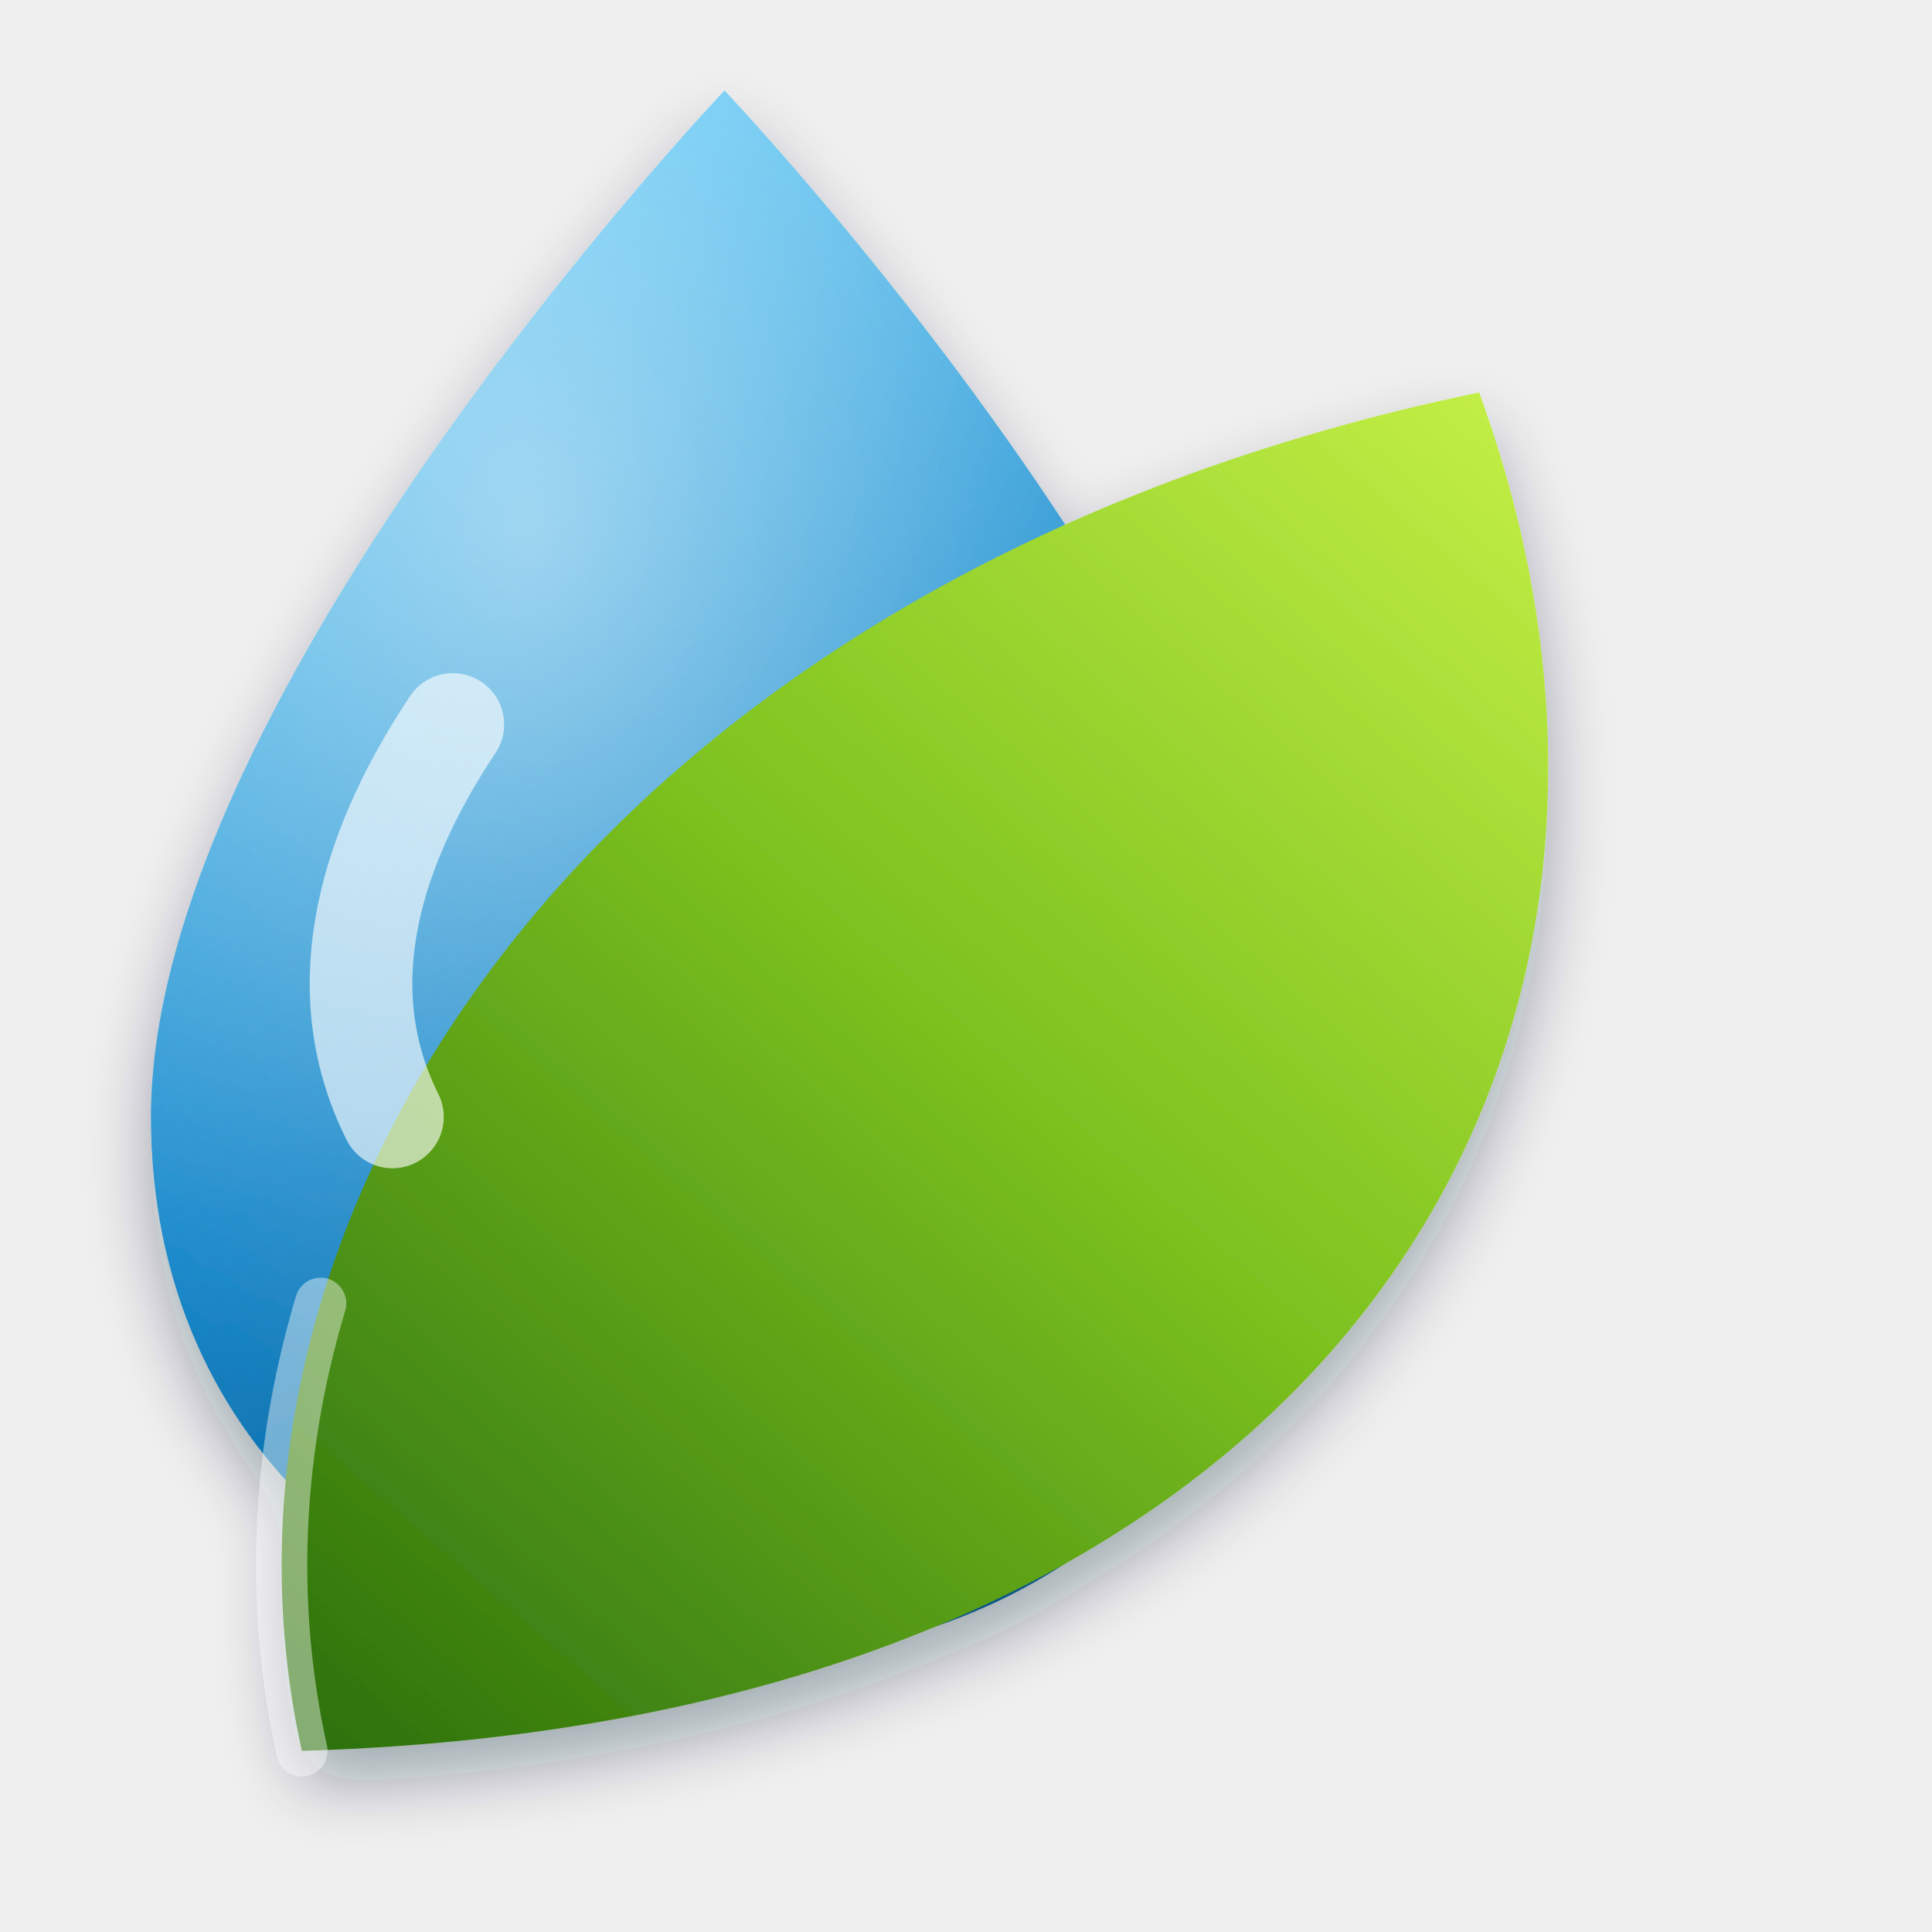
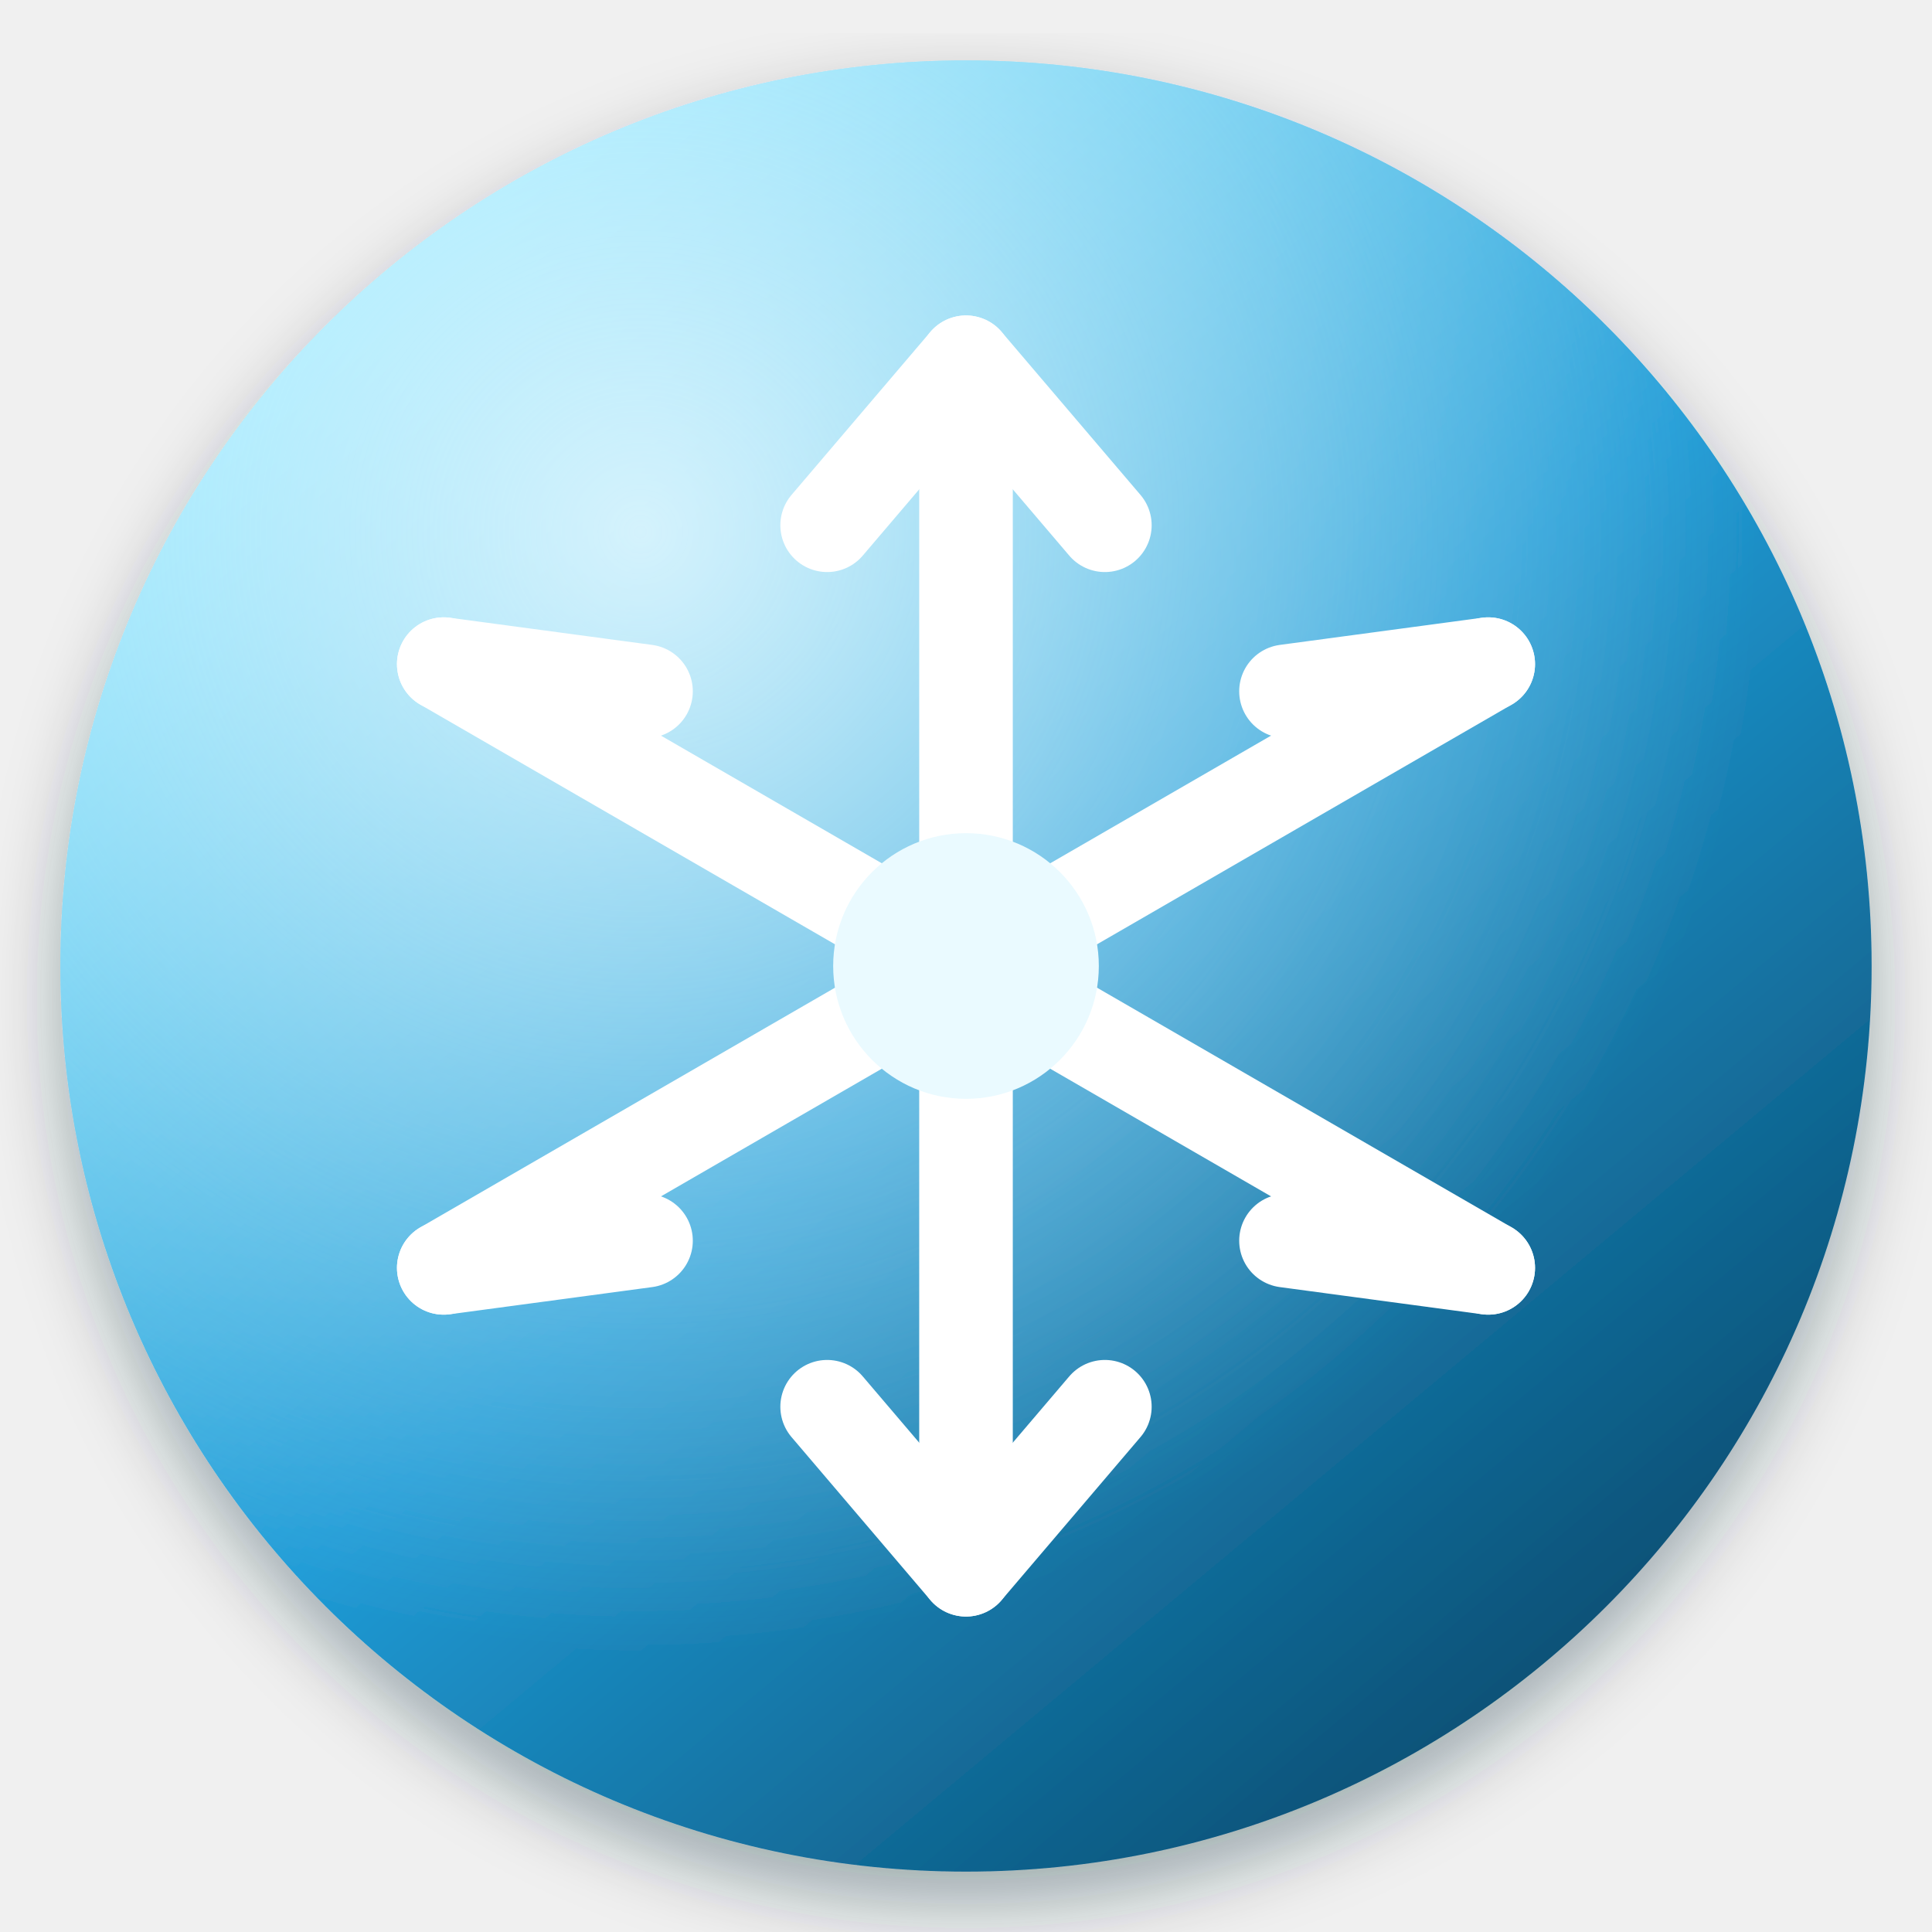
<svg xmlns="http://www.w3.org/2000/svg" viewBox="0 0 64 64" width="64" height="64">
  <defs>
-     <path id="aqDrop" d="M24 3C24 3 5 23 5 37c0 11 8.5 18 19 18s19-7 19-18C43 23 24 3 24 3Z" />
-     <path id="aqLeaf" d="M10 58C6 40 20 19 49 13 57 35 44 57 10 58Z" />
-     <linearGradient id="aqDropFill" x1="12" y1="8" x2="38" y2="53" gradientUnits="userSpaceOnUse">
-       <stop offset="0" stop-color="#5cc7f5" />
-       <stop offset=".5" stop-color="#1586c9" />
-       <stop offset="1" stop-color="#07527f" />
+     <linearGradient id="fpFlake" x1="12" y1="8" x2="52" y2="56" gradientUnits="userSpaceOnUse">
+       <stop offset="0" stop-color="#7fe4ff" />
+       <stop offset=".52" stop-color="#1f9bd6" />
+       <stop offset="1" stop-color="#0a4f74" />
    </linearGradient>
-     <linearGradient id="aqLeafFill" x1="49" y1="13" x2="10" y2="58" gradientUnits="userSpaceOnUse">
-       <stop offset="0" stop-color="#c2ee45" />
-       <stop offset=".46" stop-color="#7cc11f" />
-       <stop offset="1" stop-color="#2c700d" />
-     </linearGradient>
-     <radialGradient id="aqBodySheen" cx=".33" cy=".28" r=".6">
-       <stop offset="0" stop-color="#ffffff" stop-opacity=".5" />
-       <stop offset="1" stop-color="#ffffff" stop-opacity="0" />
+     <radialGradient id="fpGlow" cx=".32" cy=".26" r=".62">
+       <stop offset="0" stop-color="#eafaff" stop-opacity=".85" />
+       <stop offset="1" stop-color="#eafaff" stop-opacity="0" />
    </radialGradient>
-     <linearGradient id="aqSweep" x1="0" y1="0" x2="1" y2="0">
-       <stop offset="0" stop-color="#ffffff" stop-opacity="0" />
-       <stop offset=".42" stop-color="#ffffff" stop-opacity=".55" />
-       <stop offset=".5" stop-color="#eaffff" stop-opacity=".85" />
-       <stop offset=".58" stop-color="#ffffff" stop-opacity=".55" />
-       <stop offset="1" stop-color="#ffffff" stop-opacity="0" />
-     </linearGradient>
-     <clipPath id="aqDropClip">
-       <use href="#aqDrop" />
-     </clipPath>
-     <filter id="aqShadow" x="-24%" y="-24%" width="148%" height="148%">
-       <feDropShadow dx="0" dy="1.1" stdDeviation="1.15" flood-color="#062338" flood-opacity=".34" />
+     <filter id="fpShadow" x="-24%" y="-24%" width="148%" height="148%">
+       <feDropShadow dx="0" dy="1.1" stdDeviation="1.2" flood-color="#06283a" flood-opacity=".34" />
    </filter>
    <style>
-       /* Always-on, deliberately slow: this is a mark, not a banner. Everything is
-          paused for visitors who ask for reduced motion (the media query works inside
-          an SVG used as an image, which is how the site renders it). */
-       .aq-breathe { animation: aq-breathe 9s ease-in-out infinite alternate; transform-box: fill-box; transform-origin: 50% 62%; }
-       .aq-sweep   { animation: aq-sweep 7s cubic-bezier(.5, 0, .3, 1) infinite; transform-box: fill-box; }
-       .aq-leaf    { animation: aq-sway 8.5s ease-in-out infinite alternate; transform-box: fill-box; transform-origin: 8% 94%; }
-       .aq-rim     { stroke-dasharray: 15 165; animation: aq-trace 7s linear infinite; }
-       .aq-glint   { animation: aq-glint 4.5s ease-in-out infinite alternate; }
- 
-       @keyframes aq-breathe { from { transform: scale(1); } to { transform: scale(1.028); } }
-       @keyframes aq-sway    { from { transform: rotate(-1.7deg); } to { transform: rotate(1.5deg); } }
-       @keyframes aq-glint   { from { opacity: .45; } to { opacity: .85; } }
-       /* the light travels across, then holds off-canvas before it returns */
-       @keyframes aq-sweep {
-         0%   { transform: translate(-34px, 0) rotate(17deg); }
-         42%  { transform: translate(76px, 0) rotate(17deg); }
-         100% { transform: translate(76px, 0) rotate(17deg); }
-       }
-       @keyframes aq-trace { from { stroke-dashoffset: 0; } to { stroke-dashoffset: -180; } }
- 
-       @media (prefers-reduced-motion: reduce) {
-         .aq-breathe, .aq-sweep, .aq-leaf, .aq-rim, .aq-glint { animation: none; }
-         .aq-rim { stroke-dasharray: none; }
+       /* A slow turn, plus the arm tips catching light. Same rules as the site:
+          never on touch screens, and off entirely for reduced-motion visitors. */
+       .fp-turn { transform-origin: 32px 32px; animation: fp-turn 42s linear infinite; }
+       .fp-spark { animation: fp-spark 5.5s ease-in-out infinite; }
+       @keyframes fp-turn { to { transform: rotate(360deg); } }
+       @keyframes fp-spark { 0%, 100% { opacity: .45; } 45% { opacity: 1; } }
+       @media (pointer: coarse), (hover: none), (prefers-reduced-motion: reduce) {
+         .fp-turn, .fp-spark { animation: none; }
      }
    </style>
  </defs>
-   <g filter="url(#aqShadow)">
-     <g class="aq-breathe">
-       <use href="#aqDrop" fill="url(#aqDropFill)" />
-       <use href="#aqDrop" fill="url(#aqBodySheen)" />
-       <g clip-path="url(#aqDropClip)">
-         <rect class="aq-sweep" x="-16" y="-14" width="15" height="92" fill="url(#aqSweep)" />
-       </g>
+   <g class="fp-turn" filter="url(#fpShadow)">
+     <circle cx="32" cy="32" r="30" fill="url(#fpFlake)" />
+     <circle cx="32" cy="32" r="30" fill="url(#fpGlow)" />
+     <g stroke="#ffffff" stroke-width="3.1" stroke-linecap="round" fill="none">
+       <path d="M32 12v40M14.7 22l34.6 20M49.3 22 14.7 42" />
+       <path d="M32 12l-4.6 5.4M32 12l4.6 5.4M32 52l-4.6-5.4M32 52l4.6-5.4" />
+       <path d="M14.7 22l6.7.9M49.3 42l-6.7-.9M49.3 22l-6.7.9M14.7 42l6.7-.9" />
    </g>
-     <use href="#aqLeaf" class="aq-leaf" fill="url(#aqLeafFill)" />
+     <circle class="fp-spark" cx="32" cy="32" r="4.4" fill="#eafaff" />
  </g>
-   <path class="aq-rim" d="M10 58C6 40 20 19 49 13" fill="none" stroke="#ffffff" stroke-opacity=".42" stroke-width="1.7" stroke-linecap="round" />
-   <path class="aq-glint" d="M15 24c-3 4.5-4 9-2 13" fill="none" stroke="#ffffff" stroke-opacity=".62" stroke-width="3.4" stroke-linecap="round" />
</svg>
